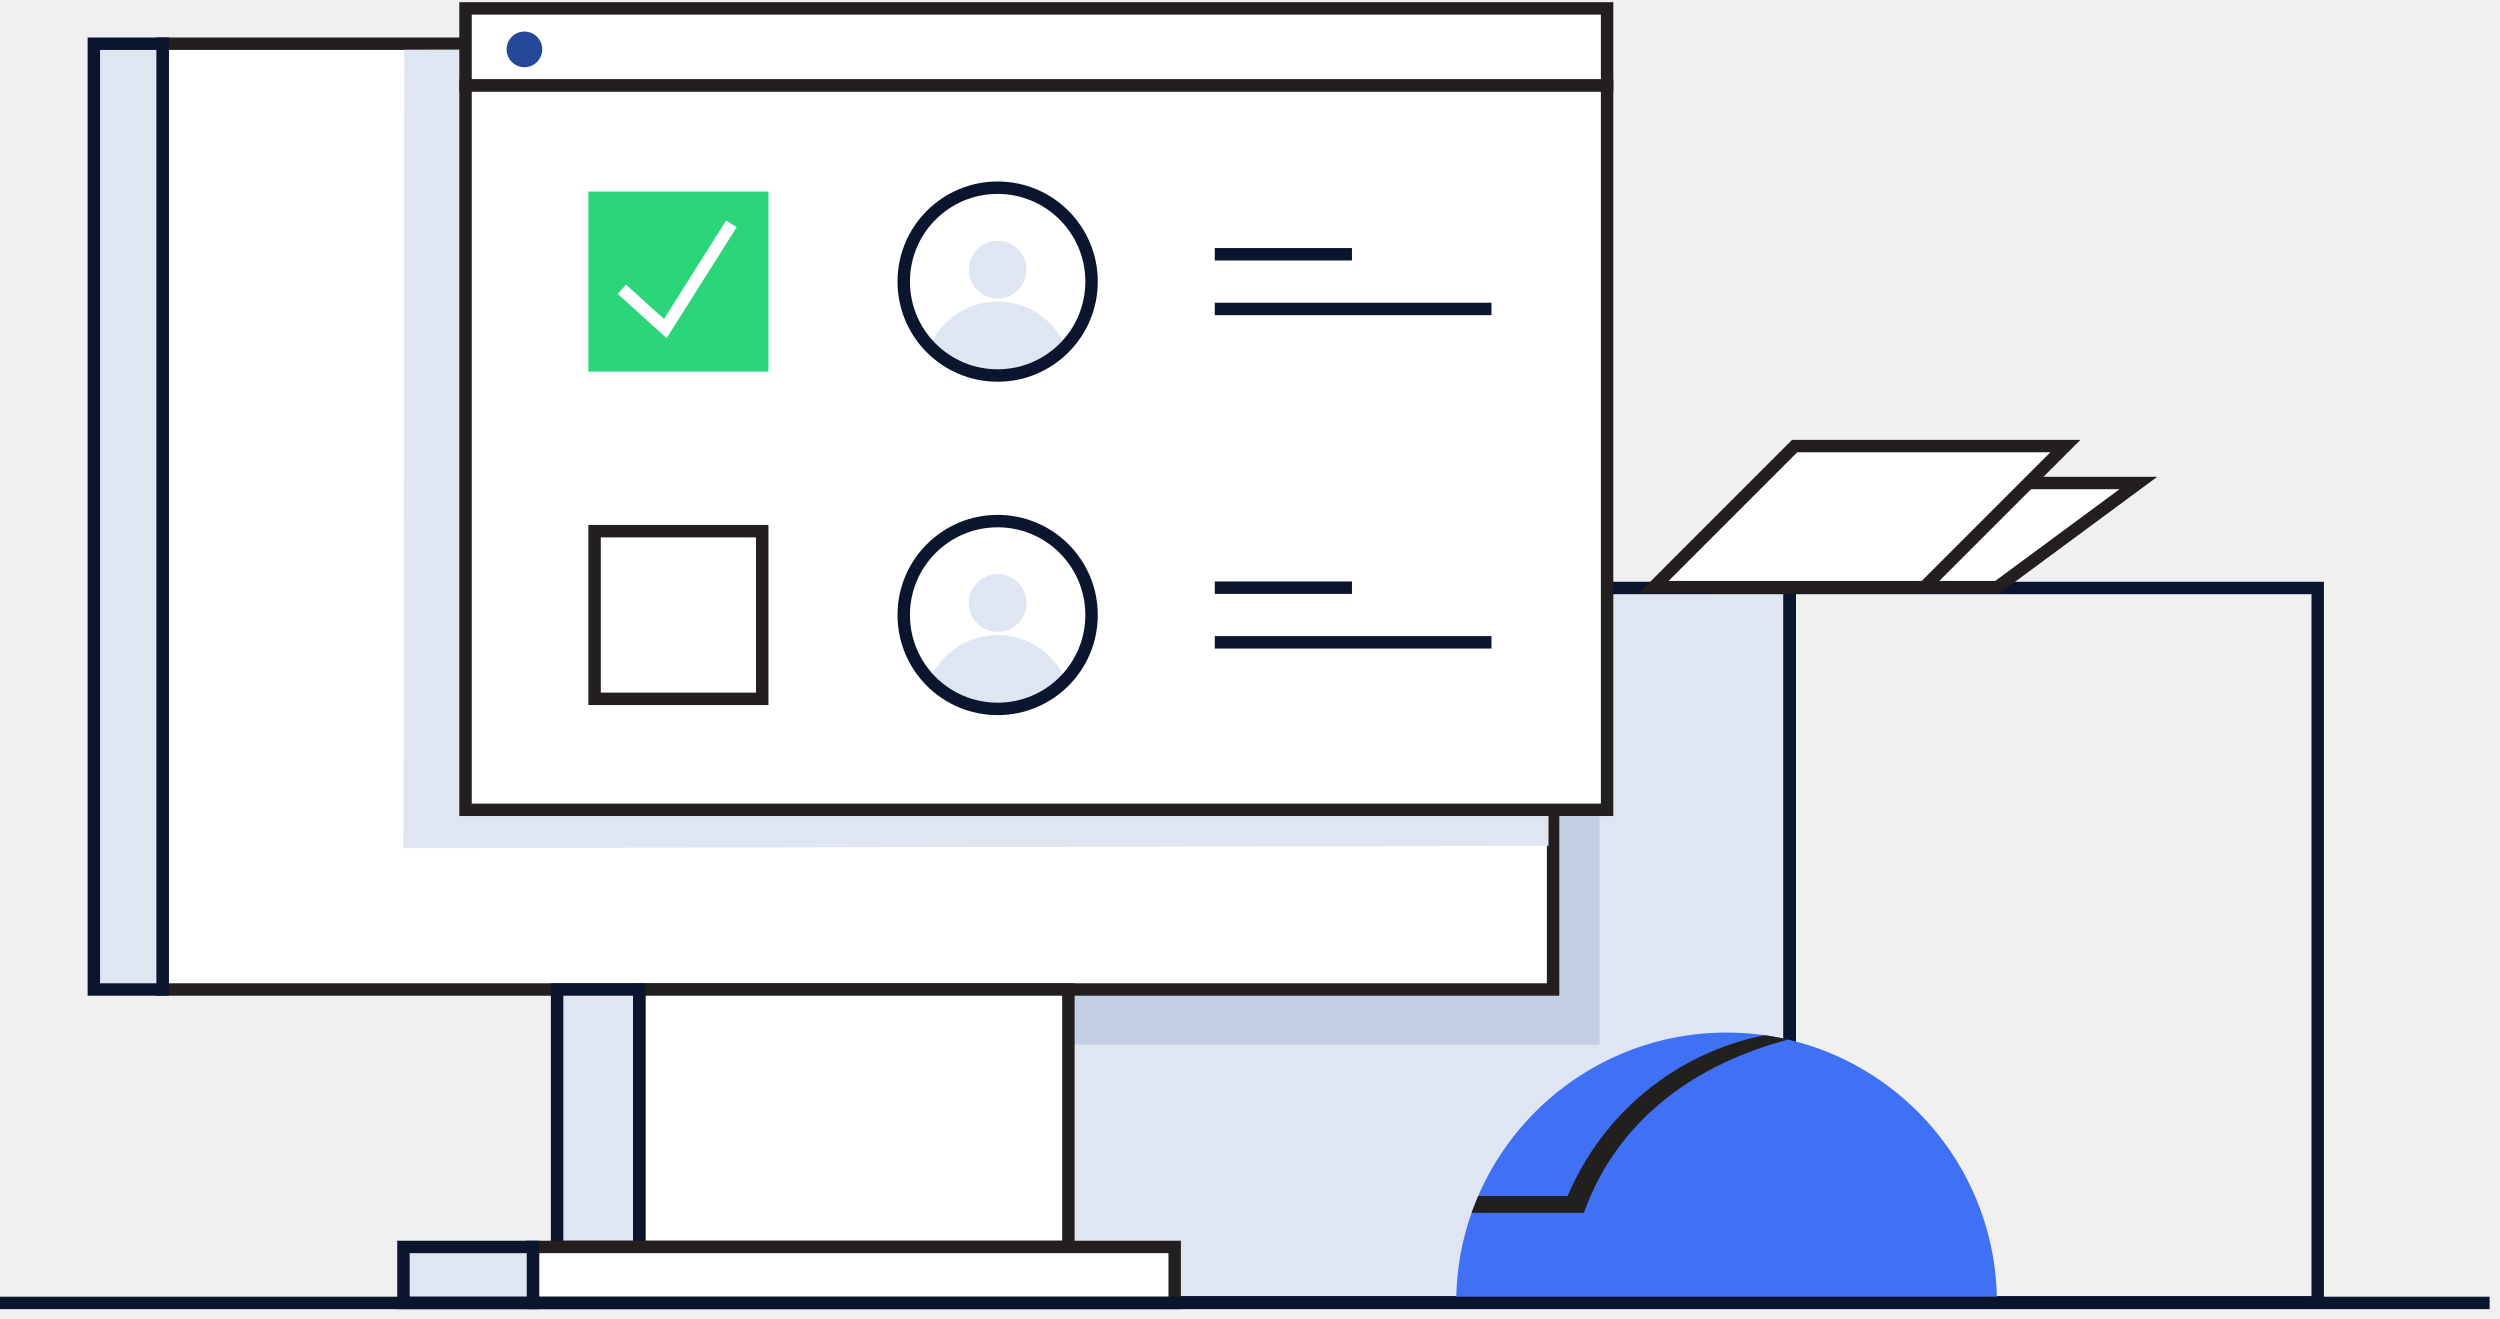
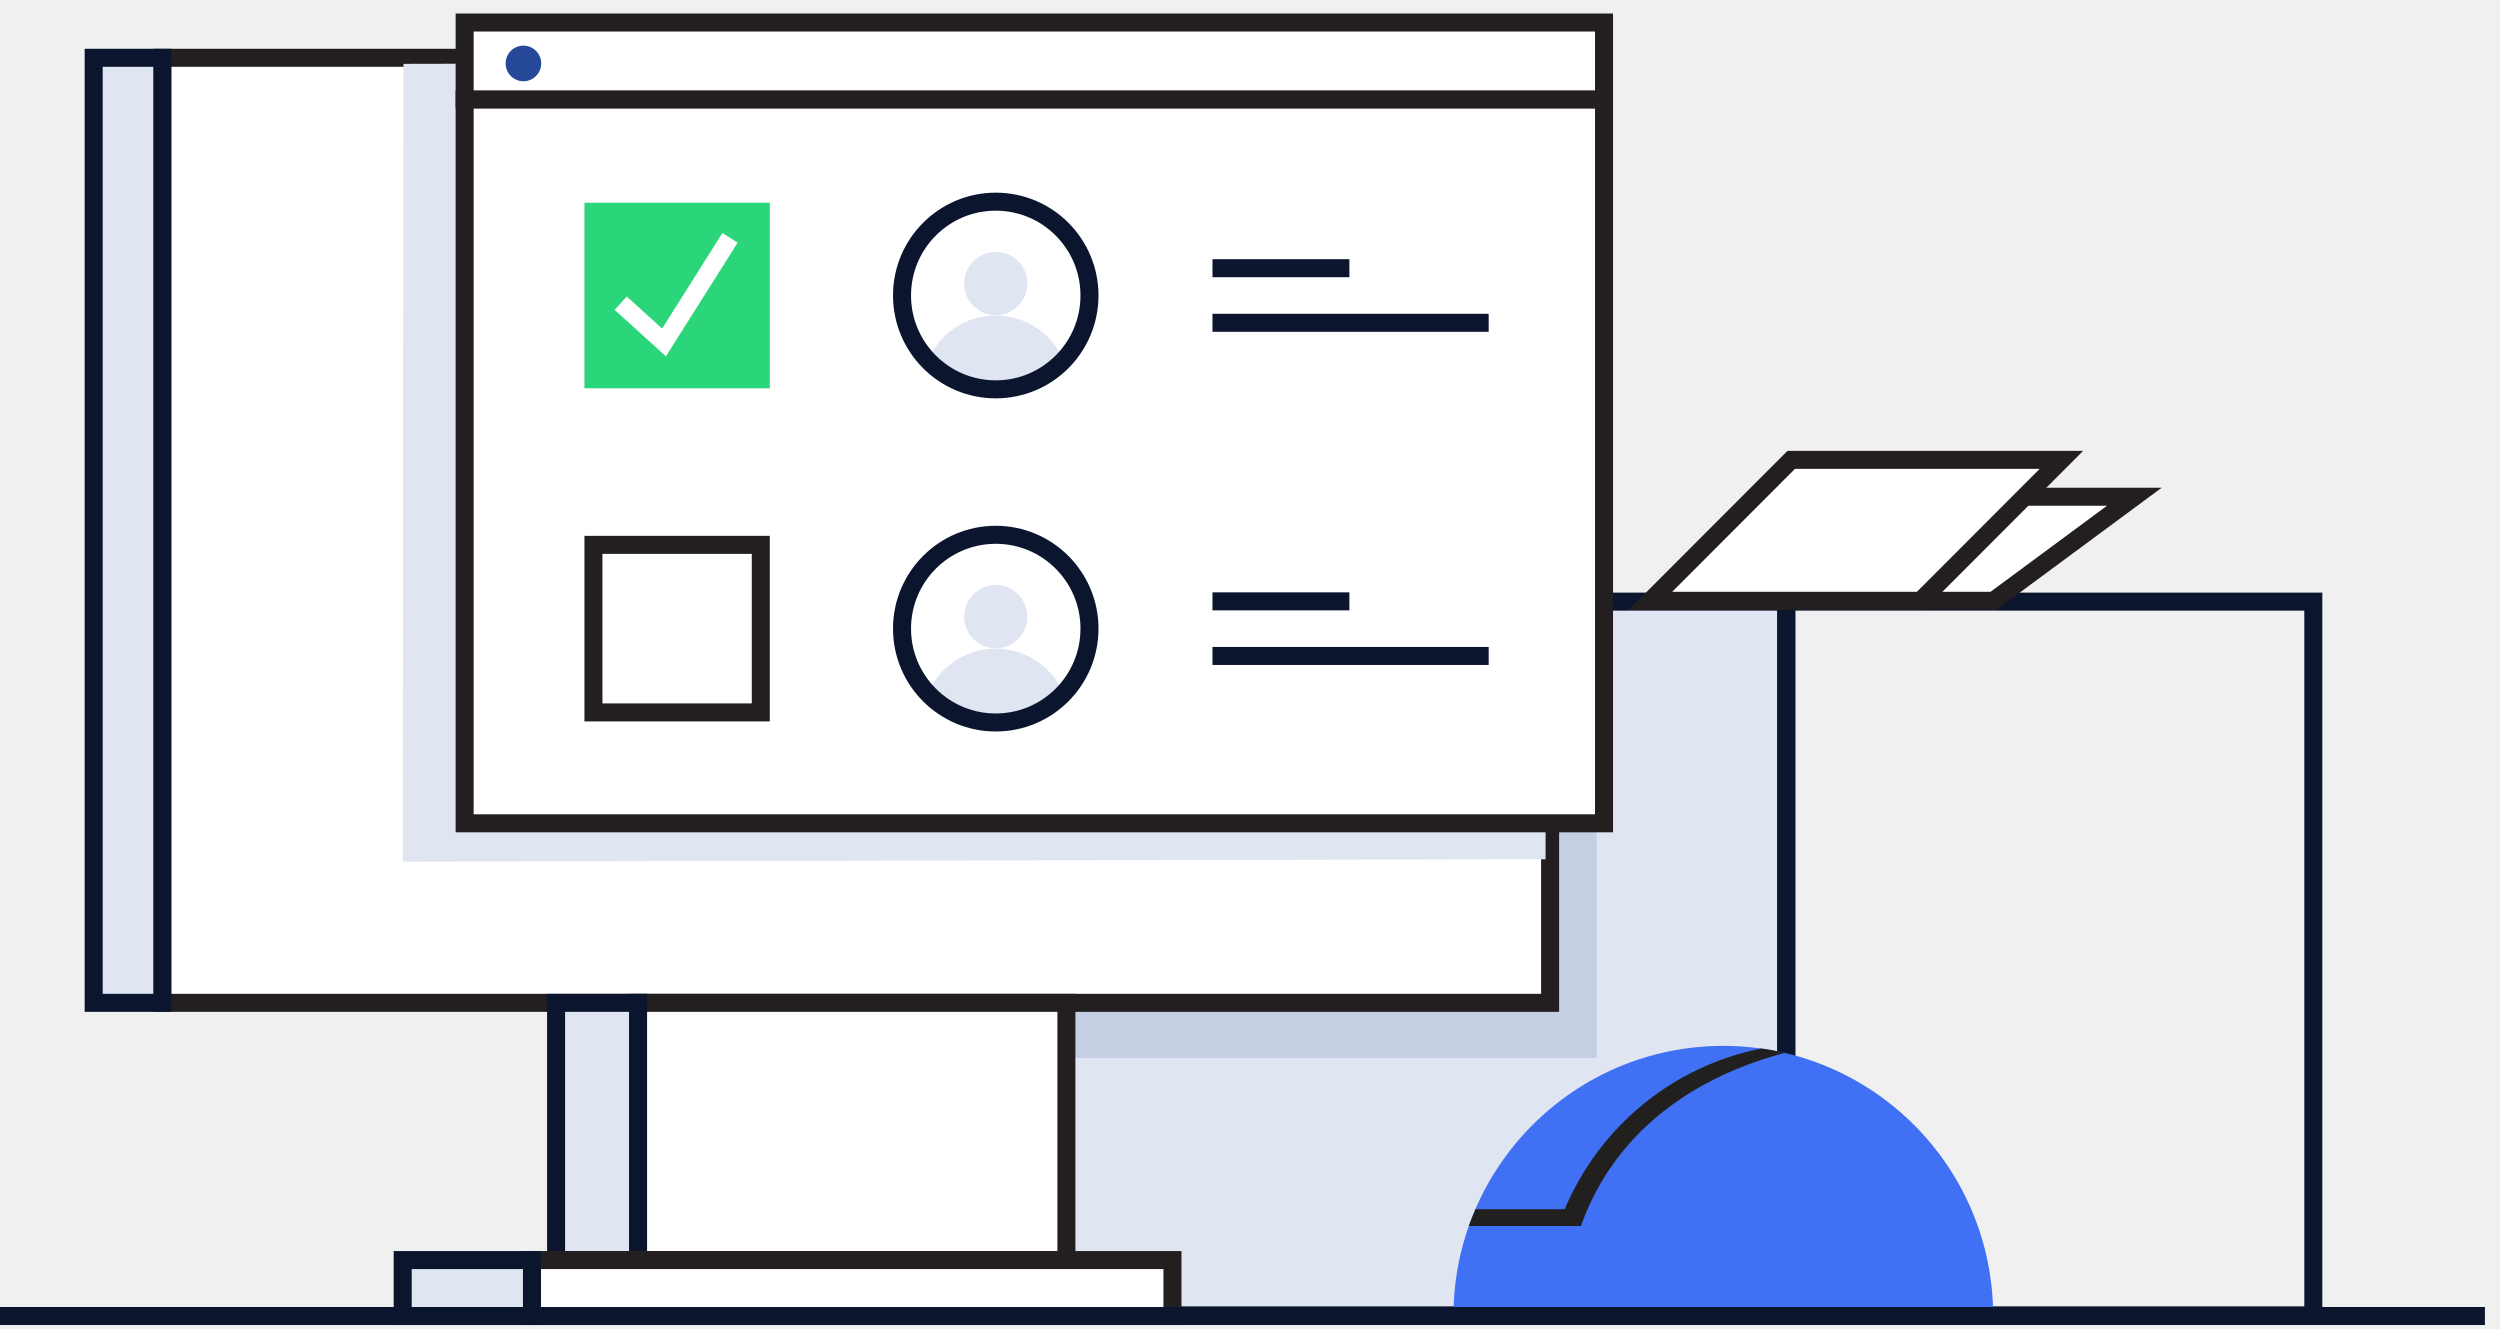
- <svg xmlns="http://www.w3.org/2000/svg" width="201px" height="106px" viewBox="0 0 201 106" version="1.1">
-   <g id="🌟-5.0-Delegates" stroke="none" stroke-width="1" fill="none" fill-rule="evenodd">
-     <g id="5.3.5-First-Voting---Success" transform="translate(-583, -190)">
-       <g id="voting-submitted" transform="translate(583, 190)">
-         <polygon id="Fill-1" fill="#DFE6F2" points="81.684 104.704 143.889 104.704 143.889 47.273 81.684 47.273" />
-         <g id="Group-5" transform="translate(81.56652, 46.84803)" stroke="#0C152E">
-           <polygon id="Stroke-2" points="0.118 57.856 62.323 57.856 62.323 0.425 0.118 0.425" />
-           <polygon id="Stroke-4" points="62.323 57.856 104.777 57.856 104.777 0.425 62.323 0.425" />
-         </g>
-         <polygon id="Fill-6" fill="#FFFFFF" points="150.16 38.834 138.817 47.207 160.582 47.207 171.925 38.834" />
-         <polygon id="Stroke-7" stroke="#231F20" points="150.16 38.834 138.817 47.207 160.582 47.207 171.925 38.834" />
-         <polygon id="Fill-8" fill="#FFFFFF" points="144.29 35.864 132.948 47.207 154.713 47.207 166.056 35.864" />
-         <polygon id="Stroke-9" stroke="#231F20" points="144.29 35.864 132.948 47.207 154.713 47.207 166.056 35.864" />
-         <polygon id="Fill-10" fill="#C5CFE4" points="128.608 83.992 85.9 83.992 85.9 79.556 124.868 79.556 124.868 47.273 128.608 47.273" />
-         <polygon id="Fill-11" fill="#FFFFFF" points="13.074 79.556 124.868 79.556 124.868 3.515 13.074 3.515" />
-         <polygon id="Stroke-12" stroke="#231F20" points="13.074 79.556 124.868 79.556 124.868 3.515 13.074 3.515" />
-         <polygon id="Fill-13" fill="#DFE6F2" points="7.545 79.556 13.074 79.556 13.074 3.515 7.545 3.515" />
-         <polygon id="Stroke-14" stroke="#0C152E" points="7.545 79.556 13.074 79.556 13.074 3.515 7.545 3.515" />
-         <polygon id="Fill-15" fill="#FFFFFF" points="51.394 100.254 85.899 100.254 85.899 79.556 51.394 79.556" />
-         <polygon id="Stroke-16" stroke="#231F20" points="51.394 100.254 85.899 100.254 85.899 79.556 51.394 79.556" />
-         <polygon id="Fill-17" fill="#DFE6F2" points="44.791 100.254 51.394 100.254 51.394 79.556 44.791 79.556" />
-         <polygon id="Stroke-18" stroke="#0C152E" points="44.791 100.254 51.394 100.254 51.394 79.556 44.791 79.556" />
-         <polygon id="Fill-19" fill="#FFFFFF" points="42.849 104.756 94.445 104.756 94.445 100.254 42.849 100.254" />
-         <polygon id="Stroke-20" stroke="#231F20" points="42.849 104.756 94.445 104.756 94.445 100.254 42.849 100.254" />
-         <polygon id="Fill-22" fill="#DFE6F2" points="32.439 104.756 42.849 104.756 42.849 100.254 32.439 100.254" />
-         <polygon id="Stroke-23" stroke="#0C152E" points="32.439 104.756 42.849 104.756 42.849 100.254 32.439 100.254" />
-         <polygon id="Fill-25" fill="#DFE6F2" points="32.439 68.196 124.5 68 124.561 3.804 32.5 4" />
-         <polygon id="Fill-26" fill="#FFFFFF" points="37.429 65.109 129.21 65.109 129.21 6.86 37.429 6.86" />
-         <polygon id="Stroke-27" stroke="#231F20" points="37.429 65.109 129.21 65.109 129.21 6.86 37.429 6.86" />
-         <polygon id="Fill-28" fill="#FFFFFF" points="37.429 6.86 129.21 6.86 129.21 0.676 37.429 0.676" />
-         <g id="Group-52" transform="translate(0, 0.431717)">
-           <polygon id="Stroke-29" stroke="#231F20" points="37.429 6.428 129.21 6.428 129.21 0.244 37.429 0.244" />
-           <path d="M43.597,3.539 C43.597,4.331 42.955,4.972 42.164,4.972 C41.372,4.972 40.73,4.331 40.73,3.539 C40.73,2.747 41.372,2.105 42.164,2.105 C42.955,2.105 43.597,2.747 43.597,3.539" id="Fill-31" fill="#254898" />
-           <polygon id="Fill-32" fill="#FFFFFF" points="47.805 28.949 61.284 28.949 61.284 15.469 47.805 15.469" />
-           <polygon id="Stroke-33" stroke="#2BD67B" fill="#2BD67B" points="47.805 28.949 61.284 28.949 61.284 15.469 47.805 15.469" />
-           <polygon id="Fill-34" fill="#FFFFFF" points="47.805 55.755 61.284 55.755 61.284 42.275 47.805 42.275" />
-           <polygon id="Stroke-35" stroke="#231F20" points="47.805 55.755 61.284 55.755 61.284 42.275 47.805 42.275" />
-           <polyline id="Stroke-36" stroke="#FFFFFF" points="50 22.826 53.49 25.986 58.806 17.568" />
-           <path d="M80.21,29.76 C78.061,29.76 76.123,28.86 74.748,27.419 C75.657,25.301 77.76,23.818 80.21,23.818 C82.66,23.818 84.763,25.301 85.672,27.419 C84.297,28.86 82.36,29.76 80.21,29.76" id="Fill-37" fill="#DFE6F2" />
-           <path d="M72.66,22.209 C72.66,26.379 76.04,29.76 80.21,29.76 C84.38,29.76 87.761,26.379 87.761,22.209 C87.761,18.039 84.38,14.659 80.21,14.659 C76.04,14.659 72.66,18.039 72.66,22.209 Z" id="Stroke-38" stroke="#0C152E" />
-           <path d="M78.388,21.246 C78.388,22.252 79.204,23.068 80.21,23.068 C81.217,23.068 82.033,22.252 82.033,21.246 C82.033,20.24 81.217,19.423 80.21,19.423 C79.204,19.423 78.388,20.24 78.388,21.246" id="Fill-39" fill="#DFE6F2" />
-           <path d="M78.388,21.246 C78.388,22.252 79.204,23.068 80.21,23.068 C81.217,23.068 82.033,22.252 82.033,21.246 C82.033,20.24 81.217,19.423 80.21,19.423 C79.204,19.423 78.388,20.24 78.388,21.246 Z" id="Stroke-40" stroke="#DFE6F2" />
-           <path d="M80.21,56.565 C78.061,56.565 76.123,55.666 74.748,54.225 C75.657,52.107 77.76,50.624 80.21,50.624 C82.66,50.624 84.763,52.107 85.672,54.225 C84.297,55.666 82.36,56.565 80.21,56.565 L90.5,41.568" id="Fill-41" fill="#DFE6F2" />
-           <path d="M72.66,49.015 C72.66,53.185 76.04,56.565 80.21,56.565 C84.38,56.565 87.761,53.185 87.761,49.015 C87.761,44.845 84.38,41.464 80.21,41.464 C76.04,41.464 72.66,44.845 72.66,49.015 Z" id="Stroke-42" stroke="#0C152E" />
-           <path d="M78.388,48.052 C78.388,49.058 79.204,49.874 80.21,49.874 C81.217,49.874 82.033,49.058 82.033,48.052 C82.033,47.045 81.217,46.229 80.21,46.229 C79.204,46.229 78.388,47.045 78.388,48.052" id="Fill-43" fill="#DFE6F2" />
-           <path d="M78.388,48.052 C78.388,49.058 79.204,49.874 80.21,49.874 C81.217,49.874 82.033,49.058 82.033,48.052 C82.033,47.045 81.217,46.229 80.21,46.229 C79.204,46.229 78.388,47.045 78.388,48.052 Z" id="Stroke-44" stroke="#DFE6F2" />
-           <path d="M97.669,20.012 L108.697,20.012" id="Stroke-45" stroke="#0C152E" />
-           <path d="M97.669,24.406 L119.915,24.406" id="Stroke-46" stroke="#0C152E" />
-           <path d="M97.669,46.818 L108.697,46.818" id="Stroke-47" stroke="#0C152E" />
-           <path d="M97.669,51.212 L119.915,51.212" id="Stroke-48" stroke="#0C152E" />
-           <path d="M138.817,82.587 C126.812,82.587 117.08,92.319 117.08,104.324 L160.554,104.324 C160.554,92.319 150.823,82.587 138.817,82.587" id="Fill-49" fill="#4070F4" />
-           <path d="M127.745,96.041 L127.341,97.081 L118.31,97.081 L118.845,95.729 L126.036,95.729 C128.886,89.029 134.758,84.228 141.867,82.799 C142.113,82.822 143.046,82.982 143.767,83.153 C136.5,85.068 130.564,89.29 127.745,96.041 Z" id="Fill-50" fill="#221F1F" />
-           <path d="M-9.01287558e-05,104.324 L200.167,104.324" id="Stroke-51" stroke="#0C152E" />
-         </g>
-       </g>
-     </g>
-   </g>
+ <svg xmlns="http://www.w3.org/2000/svg" width="111" height="59" viewBox="0 0 111 59" fill="none">
+   <path fill-rule="evenodd" clip-rule="evenodd" d="M45.023 58.403H79.31V26.712H45.023V58.403Z" fill="#DFE6F2" />
+   <path fill-rule="evenodd" clip-rule="evenodd" d="M45.023 58.403H79.31V26.712H45.023V58.403Z" stroke="#0C152E" stroke-width="0.8" />
+   <path fill-rule="evenodd" clip-rule="evenodd" d="M79.311 58.403H102.711V26.712H79.311V58.403Z" stroke="#0C152E" stroke-width="0.8" />
+   <path fill-rule="evenodd" clip-rule="evenodd" d="M82.766 22.056L76.514 26.676H88.511L94.763 22.056H82.766Z" fill="white" />
+   <path fill-rule="evenodd" clip-rule="evenodd" d="M82.766 22.056L76.514 26.676H88.511L94.763 22.056H82.766Z" stroke="#231F20" stroke-width="0.8" />
+   <path fill-rule="evenodd" clip-rule="evenodd" d="M79.532 20.417L73.28 26.676H85.277L91.529 20.417H79.532Z" fill="white" />
+   <path fill-rule="evenodd" clip-rule="evenodd" d="M79.532 20.417L73.28 26.676H85.277L91.529 20.417H79.532Z" stroke="#231F20" stroke-width="0.8" />
+   <path fill-rule="evenodd" clip-rule="evenodd" d="M70.888 46.974H47.348V44.526H68.827V26.712H70.888V46.974Z" fill="#C5CFE4" />
+   <path fill-rule="evenodd" clip-rule="evenodd" d="M7.205 44.526H68.825V2.566H7.205V44.526Z" fill="white" />
+   <path fill-rule="evenodd" clip-rule="evenodd" d="M7.205 44.526H68.825V2.566H7.205V44.526Z" stroke="#231F20" stroke-width="0.8" />
+   <path fill-rule="evenodd" clip-rule="evenodd" d="M4.159 44.526H7.206V2.566H4.159V44.526Z" fill="#DFE6F2" />
+   <path fill-rule="evenodd" clip-rule="evenodd" d="M4.159 44.526H7.206V2.566H4.159V44.526Z" stroke="#0C152E" stroke-width="0.8" />
+   <path fill-rule="evenodd" clip-rule="evenodd" d="M28.329 55.948H47.348V44.526H28.329V55.948Z" fill="white" />
+   <path fill-rule="evenodd" clip-rule="evenodd" d="M28.329 55.948H47.348V44.526H28.329V55.948Z" stroke="#231F20" stroke-width="0.8" />
+   <path fill-rule="evenodd" clip-rule="evenodd" d="M24.69 55.948H28.329V44.526H24.69V55.948Z" fill="#DFE6F2" />
+   <path fill-rule="evenodd" clip-rule="evenodd" d="M24.69 55.948H28.329V44.526H24.69V55.948Z" stroke="#0C152E" stroke-width="0.8" />
+   <path fill-rule="evenodd" clip-rule="evenodd" d="M23.617 58.431H52.056V55.947H23.617V58.431Z" fill="white" />
+   <path fill-rule="evenodd" clip-rule="evenodd" d="M23.617 58.431H52.057V55.947H23.617V58.431Z" stroke="#231F20" stroke-width="0.8" />
+   <path fill-rule="evenodd" clip-rule="evenodd" d="M17.88 58.431H23.618V55.947H17.88V58.431Z" fill="#DFE6F2" />
+   <path fill-rule="evenodd" clip-rule="evenodd" d="M17.88 58.431H23.618V55.947H17.88V58.431Z" stroke="#0C152E" stroke-width="0.8" />
+   <path fill-rule="evenodd" clip-rule="evenodd" d="M17.88 38.259L68.623 38.15L68.657 2.727L17.914 2.835L17.88 38.259Z" fill="#DFE6F2" />
+   <path fill-rule="evenodd" clip-rule="evenodd" d="M20.63 36.555H71.219V4.413H20.63V36.555Z" fill="white" />
+   <path fill-rule="evenodd" clip-rule="evenodd" d="M20.63 36.555H71.219V4.413H20.63V36.555Z" stroke="#231F20" stroke-width="0.8" />
+   <path fill-rule="evenodd" clip-rule="evenodd" d="M20.63 4.412H71.219V1H20.63V4.412Z" fill="white" />
+   <path fill-rule="evenodd" clip-rule="evenodd" d="M20.63 4.412H71.219V1H20.63V4.412Z" stroke="#231F20" stroke-width="0.8" />
+   <path fill-rule="evenodd" clip-rule="evenodd" d="M24.03 2.817C24.03 3.254 23.676 3.608 23.239 3.608C22.803 3.608 22.45 3.254 22.45 2.817C22.45 2.38 22.803 2.026 23.239 2.026C23.676 2.026 24.03 2.38 24.03 2.817Z" fill="#254898" />
+   <path fill-rule="evenodd" clip-rule="evenodd" d="M26.349 16.84H33.779V9.401H26.349V16.84Z" fill="white" />
+   <path fill-rule="evenodd" clip-rule="evenodd" d="M26.349 16.84H33.779V9.401H26.349V16.84Z" fill="#2BD67B" stroke="#2BD67B" stroke-width="0.8" />
+   <path fill-rule="evenodd" clip-rule="evenodd" d="M26.349 31.631H33.779V24.192H26.349V31.631Z" fill="white" />
+   <path fill-rule="evenodd" clip-rule="evenodd" d="M26.349 31.631H33.779V24.192H26.349V31.631Z" stroke="#231F20" stroke-width="0.8" />
+   <path d="M27.559 13.461L29.483 15.205L32.413 10.56" stroke="white" stroke-width="0.8" />
+   <path fill-rule="evenodd" clip-rule="evenodd" d="M44.211 17.287C43.026 17.287 41.958 16.79 41.2 15.995C41.701 14.826 42.86 14.008 44.211 14.008C45.561 14.008 46.721 14.826 47.221 15.995C46.464 16.79 45.396 17.287 44.211 17.287Z" fill="#DFE6F2" />
+   <path fill-rule="evenodd" clip-rule="evenodd" d="M40.05 13.12C40.05 15.421 41.913 17.287 44.212 17.287C46.51 17.287 48.373 15.421 48.373 13.12C48.373 10.819 46.51 8.954 44.212 8.954C41.913 8.954 40.05 10.819 40.05 13.12Z" stroke="#0C152E" stroke-width="0.8" />
+   <path fill-rule="evenodd" clip-rule="evenodd" d="M43.207 12.589C43.207 13.144 43.657 13.594 44.211 13.594C44.766 13.594 45.216 13.144 45.216 12.589C45.216 12.033 44.766 11.583 44.211 11.583C43.657 11.583 43.207 12.033 43.207 12.589Z" fill="#DFE6F2" />
+   <path fill-rule="evenodd" clip-rule="evenodd" d="M43.207 12.589C43.207 13.144 43.657 13.594 44.211 13.594C44.766 13.594 45.216 13.144 45.216 12.589C45.216 12.033 44.766 11.583 44.211 11.583C43.657 11.583 43.207 12.033 43.207 12.589Z" stroke="#DFE6F2" stroke-width="0.8" />
+   <path fill-rule="evenodd" clip-rule="evenodd" d="M44.211 32.078C43.026 32.078 41.958 31.582 41.2 30.787C41.701 29.618 42.86 28.799 44.211 28.799C45.561 28.799 46.721 29.618 47.221 30.787C46.464 31.582 45.396 32.078 44.211 32.078L49.883 23.803Z" fill="#DFE6F2" />
+   <path fill-rule="evenodd" clip-rule="evenodd" d="M40.05 27.912C40.05 30.213 41.913 32.078 44.212 32.078C46.51 32.078 48.373 30.213 48.373 27.912C48.373 25.611 46.51 23.745 44.212 23.745C41.913 23.745 40.05 25.611 40.05 27.912Z" stroke="#0C152E" stroke-width="0.8" />
+   <path fill-rule="evenodd" clip-rule="evenodd" d="M43.207 27.381C43.207 27.936 43.657 28.386 44.211 28.386C44.766 28.386 45.216 27.936 45.216 27.381C45.216 26.825 44.766 26.375 44.211 26.375C43.657 26.375 43.207 26.825 43.207 27.381Z" fill="#DFE6F2" />
+   <path fill-rule="evenodd" clip-rule="evenodd" d="M43.207 27.381C43.207 27.936 43.657 28.386 44.211 28.386C44.766 28.386 45.216 27.936 45.216 27.381C45.216 26.825 44.766 26.375 44.211 26.375C43.657 26.375 43.207 26.825 43.207 27.381Z" stroke="#DFE6F2" stroke-width="0.8" />
+   <path d="M53.834 11.908H59.913" stroke="#0C152E" stroke-width="0.8" />
+   <path d="M53.834 14.332H66.097" stroke="#0C152E" stroke-width="0.8" />
+   <path d="M53.834 26.7H59.913" stroke="#0C152E" stroke-width="0.8" />
+   <path d="M53.834 29.124H66.097" stroke="#0C152E" stroke-width="0.8" />
+   <path fill-rule="evenodd" clip-rule="evenodd" d="M76.515 46.437C69.898 46.437 64.534 51.807 64.534 58.431H88.496C88.496 51.807 83.132 46.437 76.515 46.437Z" fill="#4070F4" />
+   <path fill-rule="evenodd" clip-rule="evenodd" d="M70.413 53.861L70.19 54.434H65.212L65.507 53.688H69.471C71.042 49.991 74.278 47.342 78.197 46.554C78.332 46.566 78.847 46.654 79.244 46.749C75.239 47.806 71.967 50.136 70.413 53.861Z" fill="#221F1F" />
+   <path d="M0 58.431H110.33" stroke="#0C152E" stroke-width="0.8" />
</svg>
